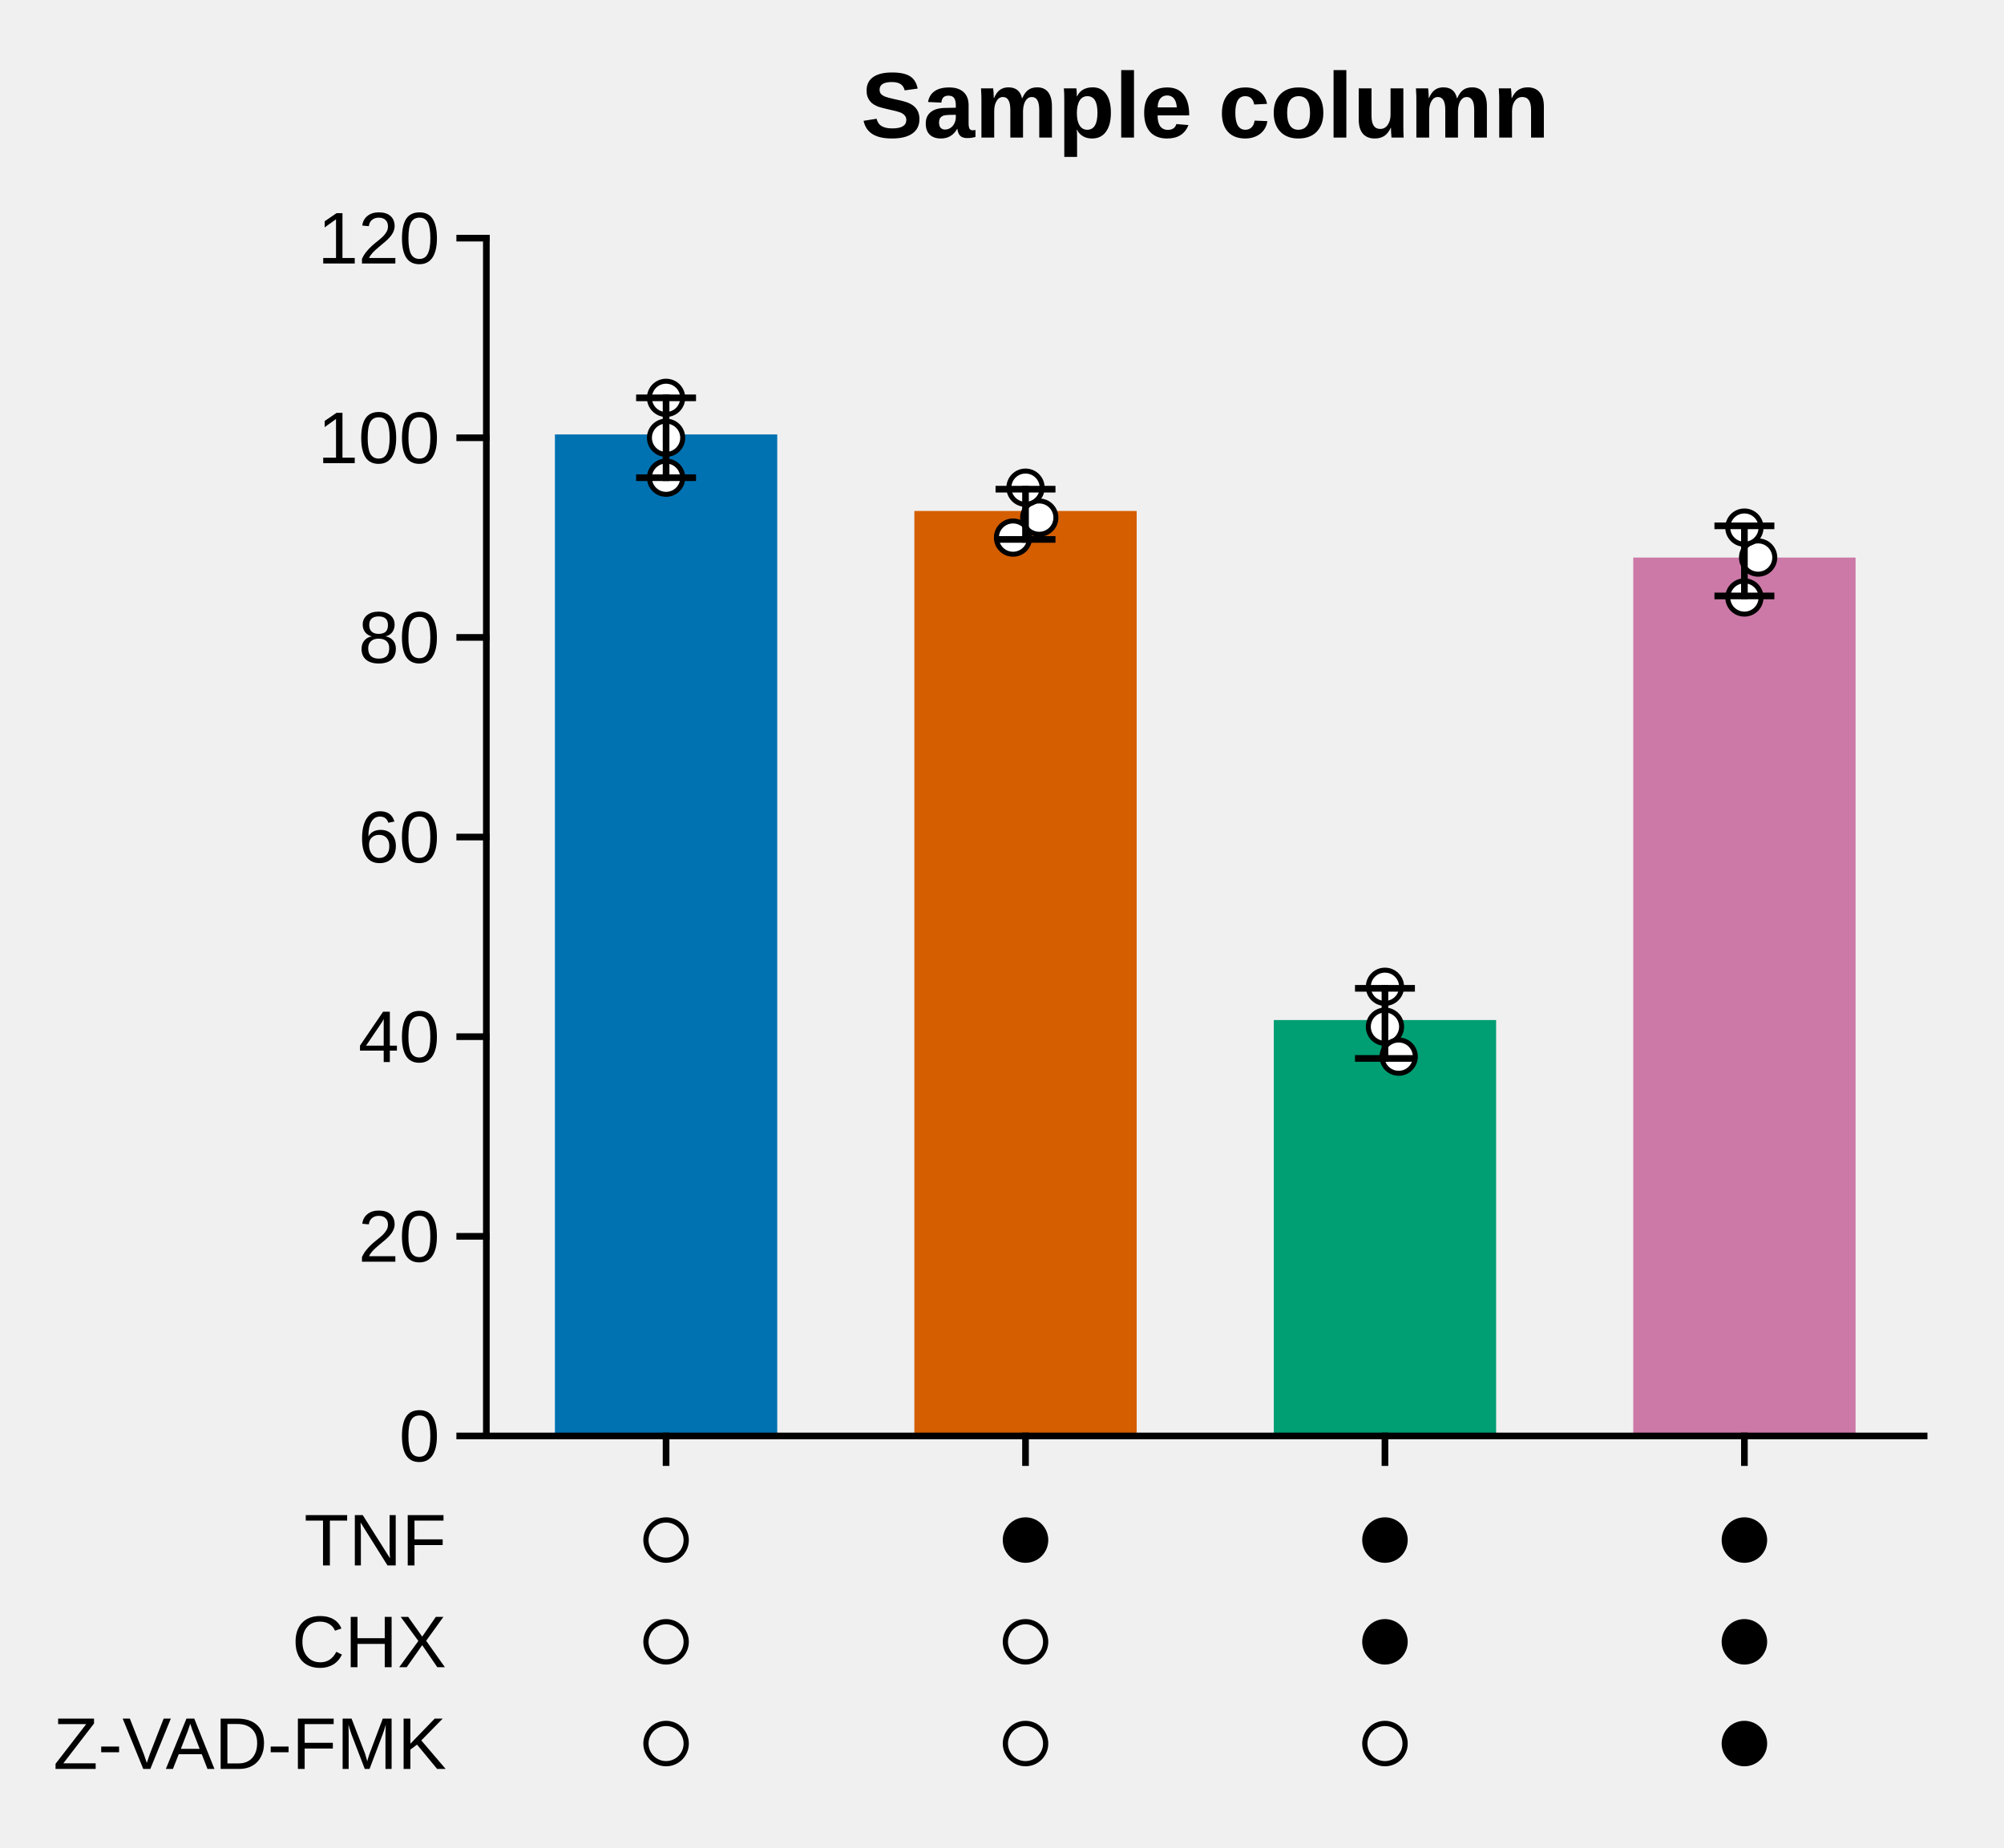
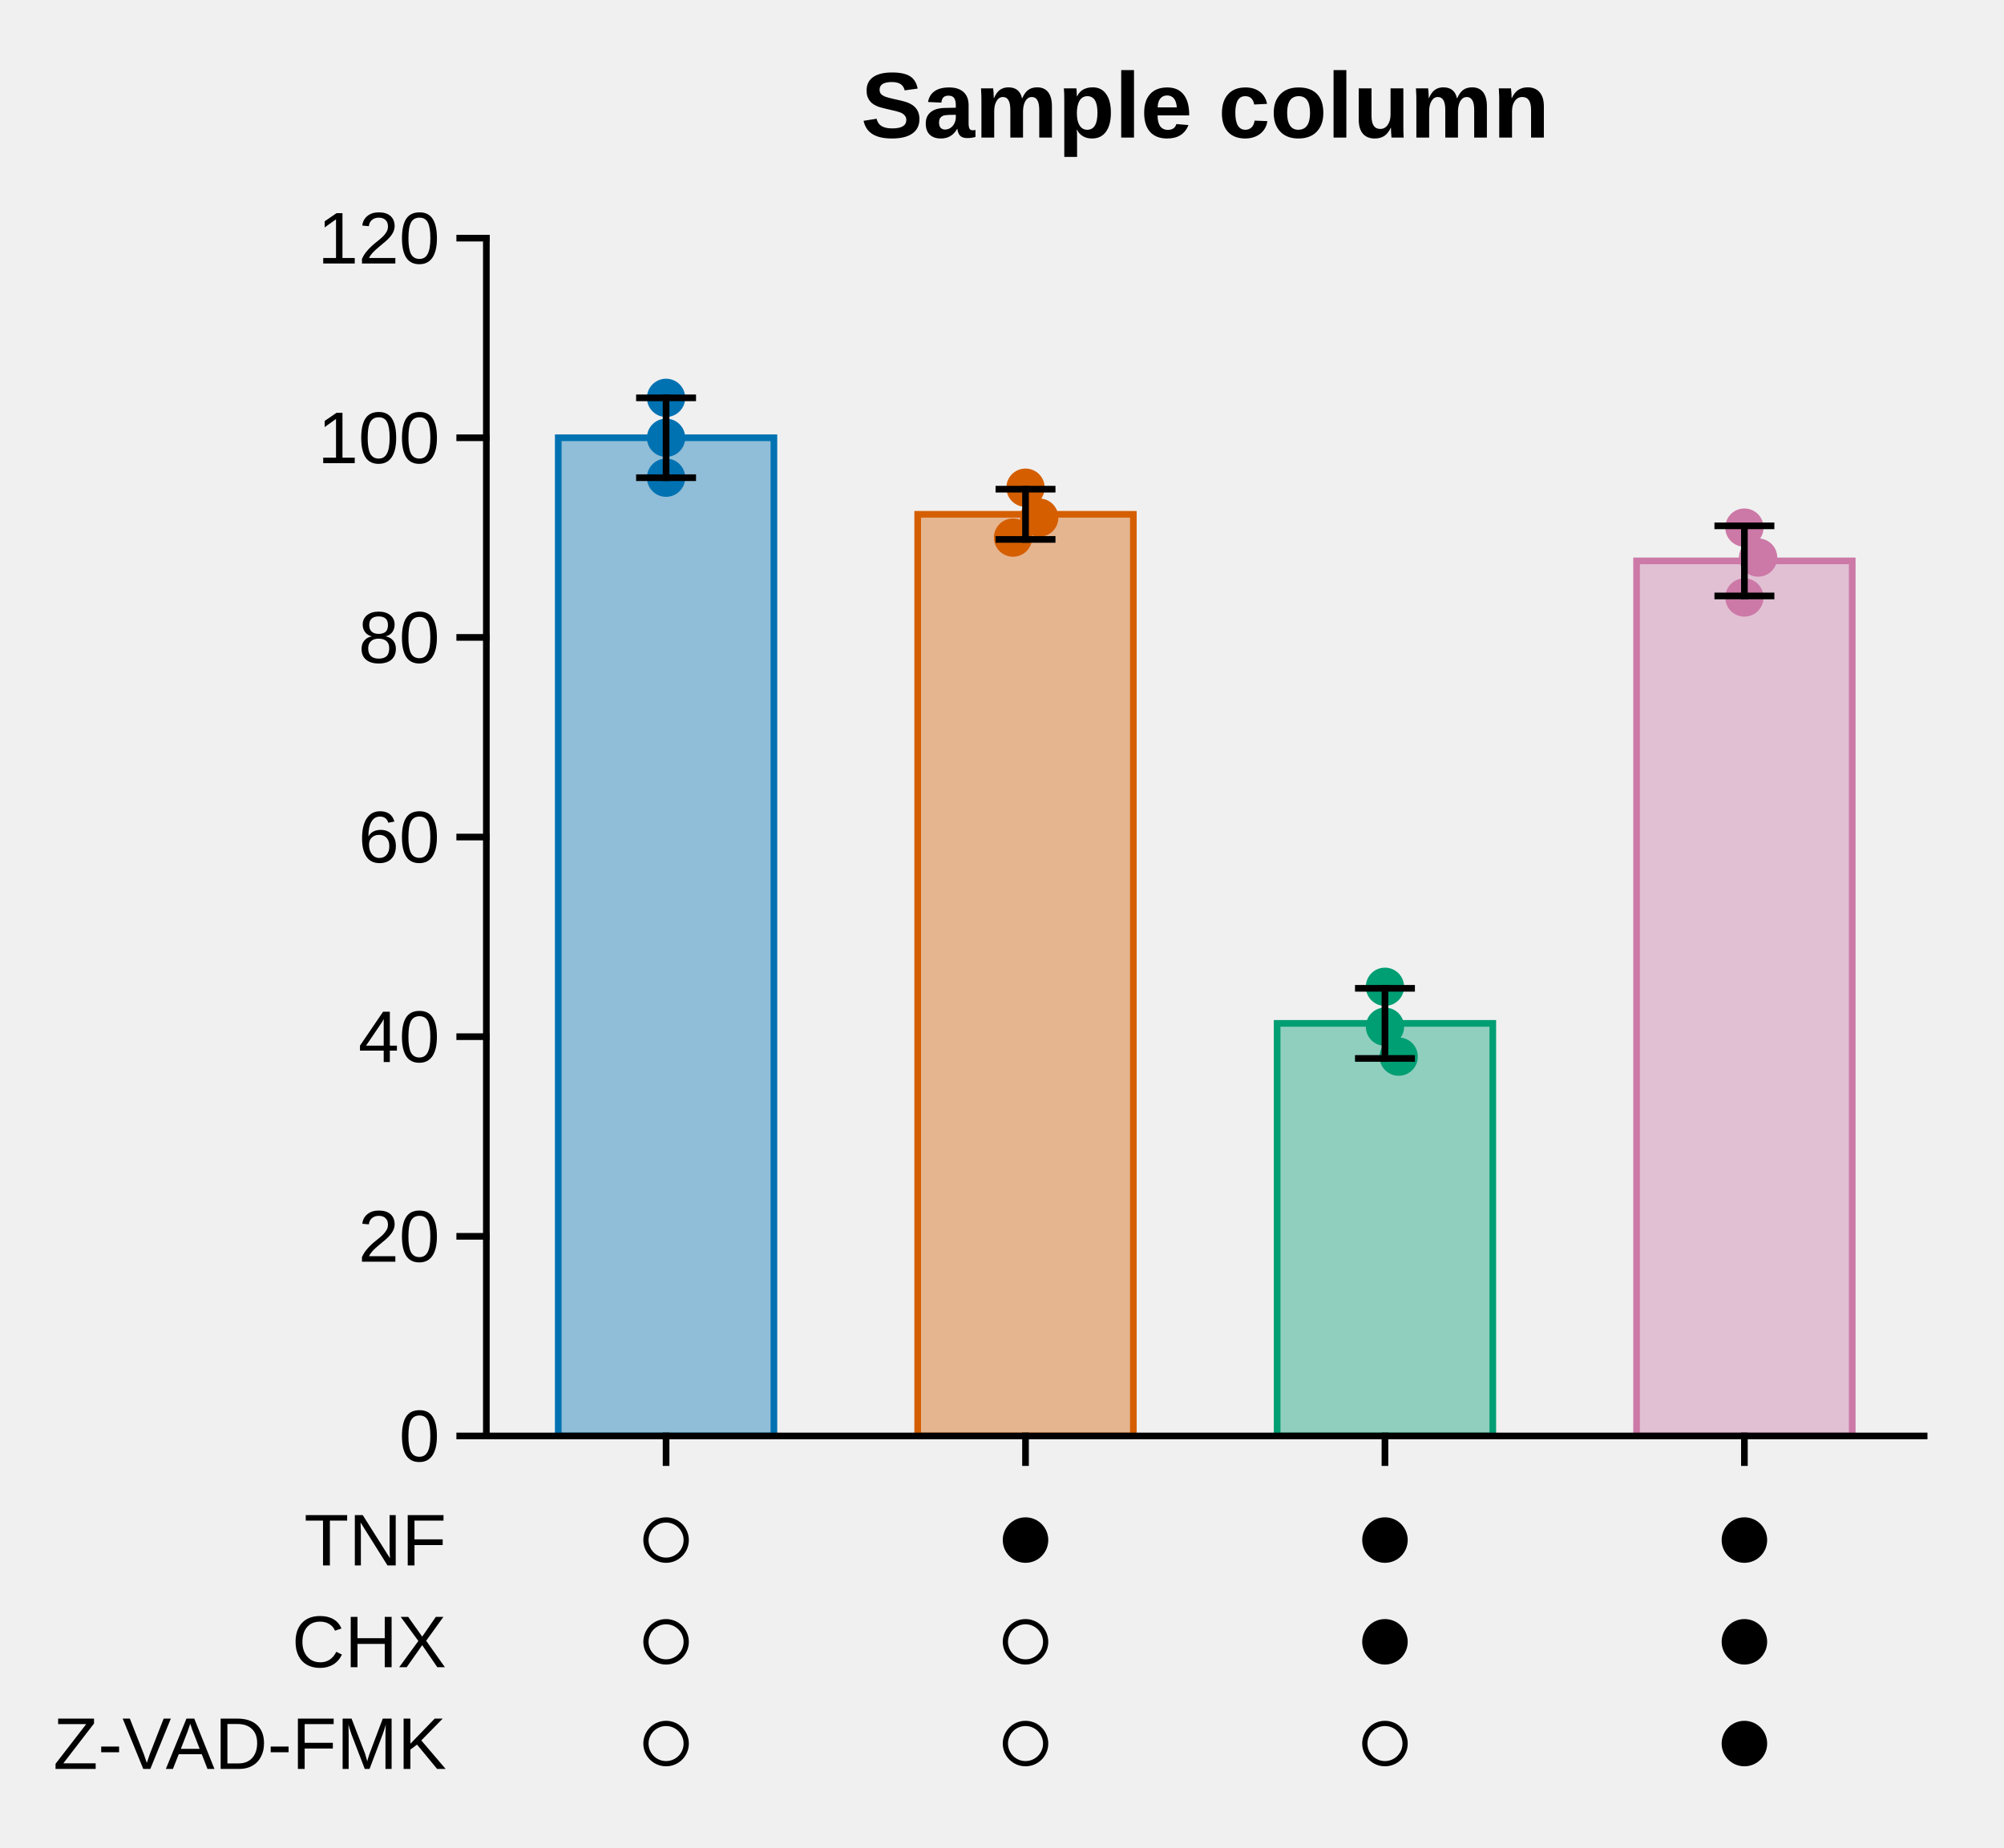
<svg xmlns="http://www.w3.org/2000/svg" width="301.066pt" height="277.652pt" viewBox="0 0 301.066 277.652">
  <g data-id="graph">
    <g data-id="title">
      <text fill="#000000" xml:space="preserve">
        <tspan x="129.332" y="20.674" font-family="'PS Liberation Sans', 'Liberation Sans', Arial, Helvetica, sans-serif" font-size="14" font-weight="bold">Sample column</tspan>
      </text>
    </g>
    <g data-id="series">
      <g data-id="layer/bars">
        <g data-id="series/a/bar">
-           <rect x="83.866" y="65.785" width="32.4" height="150" fill="#0072b2" stroke="#0072b2" stroke-width="1" />
+           <rect x="83.866" y="65.785" width="32.4" height="150" fill="#0072b2" fill-opacity="0.4" stroke="#0072b2" stroke-width="1" />
        </g>
        <g data-id="series/b/bar">
-           <rect x="137.866" y="77.285" width="32.4" height="138.5" fill="#d55e00" stroke="#d55e00" stroke-width="1" />
+           <rect x="137.866" y="77.285" width="32.4" height="138.5" fill="#d55e00" fill-opacity="0.4" stroke="#d55e00" stroke-width="1" />
        </g>
        <g data-id="series/c/bar">
-           <rect x="191.866" y="153.785" width="32.4" height="62" fill="#009e73" stroke="#009e73" stroke-width="1" />
+           <rect x="191.866" y="153.785" width="32.4" height="62" fill="#009e73" fill-opacity="0.4" stroke="#009e73" stroke-width="1" />
        </g>
        <g data-id="series/d/bar">
-           <rect x="245.866" y="84.285" width="32.4" height="131.5" fill="#cc79a7" stroke="#cc79a7" stroke-width="1" />
+           <rect x="245.866" y="84.285" width="32.4" height="131.5" fill="#cc79a7" fill-opacity="0.4" stroke="#cc79a7" stroke-width="1" />
        </g>
      </g>
      <g data-id="layer/points">
        <g data-id="series/a/point/0">
-           <path d="M97.566,65.785a2.5,2.5 0 1,0 5,0a2.5,2.5 0 1,0 -5,0Z" fill="#ffffff" stroke="#000000" stroke-width="0.75" />
+           <path d="M97.566,65.785a2.5,2.5 0 1,0 5,0a2.5,2.5 0 1,0 -5,0Z" fill="#0072b2" stroke="#0072b2" stroke-width="0.75" />
        </g>
        <g data-id="series/a/point/1">
-           <path d="M97.566,71.785a2.5,2.5 0 1,0 5,0a2.5,2.5 0 1,0 -5,0Z" fill="#ffffff" stroke="#000000" stroke-width="0.75" />
+           <path d="M97.566,71.785a2.5,2.5 0 1,0 5,0a2.5,2.5 0 1,0 -5,0Z" fill="#0072b2" stroke="#0072b2" stroke-width="0.75" />
        </g>
        <g data-id="series/a/point/2">
-           <path d="M97.566,59.785a2.5,2.5 0 1,0 5,0a2.5,2.5 0 1,0 -5,0Z" fill="#ffffff" stroke="#000000" stroke-width="0.75" />
+           <path d="M97.566,59.785a2.5,2.5 0 1,0 5,0a2.5,2.5 0 1,0 -5,0Z" fill="#0072b2" stroke="#0072b2" stroke-width="0.75" />
        </g>
        <g data-id="series/b/point/0">
-           <path d="M153.628,77.785a2.5,2.5 0 1,0 5,0a2.5,2.5 0 1,0 -5,0Z" fill="#ffffff" stroke="#000000" stroke-width="0.75" />
+           <path d="M153.628,77.785a2.5,2.5 0 1,0 5,0a2.5,2.5 0 1,0 -5,0Z" fill="#d55e00" stroke="#d55e00" stroke-width="0.75" />
        </g>
        <g data-id="series/b/point/1">
-           <path d="M151.566,73.285a2.5,2.5 0 1,0 5,0a2.5,2.5 0 1,0 -5,0Z" fill="#ffffff" stroke="#000000" stroke-width="0.75" />
+           <path d="M151.566,73.285a2.5,2.5 0 1,0 5,0a2.5,2.5 0 1,0 -5,0Z" fill="#d55e00" stroke="#d55e00" stroke-width="0.75" />
        </g>
        <g data-id="series/b/point/2">
-           <path d="M149.691,80.785a2.5,2.5 0 1,0 5,0a2.5,2.5 0 1,0 -5,0Z" fill="#ffffff" stroke="#000000" stroke-width="0.75" />
+           <path d="M149.691,80.785a2.5,2.5 0 1,0 5,0a2.5,2.5 0 1,0 -5,0Z" fill="#d55e00" stroke="#d55e00" stroke-width="0.75" />
        </g>
        <g data-id="series/c/point/0">
-           <path d="M205.566,154.285a2.5,2.5 0 1,0 5,0a2.5,2.5 0 1,0 -5,0Z" fill="#ffffff" stroke="#000000" stroke-width="0.75" />
+           <path d="M205.566,154.285a2.5,2.5 0 1,0 5,0a2.5,2.5 0 1,0 -5,0Z" fill="#009e73" stroke="#009e73" stroke-width="0.75" />
        </g>
        <g data-id="series/c/point/1">
-           <path d="M205.566,148.285a2.5,2.5 0 1,0 5,0a2.5,2.5 0 1,0 -5,0Z" fill="#ffffff" stroke="#000000" stroke-width="0.75" />
+           <path d="M205.566,148.285a2.5,2.5 0 1,0 5,0a2.5,2.5 0 1,0 -5,0Z" fill="#009e73" stroke="#009e73" stroke-width="0.75" />
        </g>
        <g data-id="series/c/point/2">
-           <path d="M207.628,158.785a2.5,2.5 0 1,0 5,0a2.5,2.5 0 1,0 -5,0Z" fill="#ffffff" stroke="#000000" stroke-width="0.75" />
+           <path d="M207.628,158.785a2.5,2.5 0 1,0 5,0a2.5,2.5 0 1,0 -5,0Z" fill="#009e73" stroke="#009e73" stroke-width="0.75" />
        </g>
        <g data-id="series/d/point/0">
-           <path d="M261.628,83.785a2.5,2.5 0 1,0 5,0a2.5,2.5 0 1,0 -5,0Z" fill="#ffffff" stroke="#000000" stroke-width="0.75" />
+           <path d="M261.628,83.785a2.5,2.5 0 1,0 5,0a2.5,2.5 0 1,0 -5,0Z" fill="#cc79a7" stroke="#cc79a7" stroke-width="0.75" />
        </g>
        <g data-id="series/d/point/1">
-           <path d="M259.566,89.785a2.5,2.5 0 1,0 5,0a2.5,2.5 0 1,0 -5,0Z" fill="#ffffff" stroke="#000000" stroke-width="0.75" />
+           <path d="M259.566,89.785a2.5,2.5 0 1,0 5,0a2.5,2.5 0 1,0 -5,0Z" fill="#cc79a7" stroke="#cc79a7" stroke-width="0.75" />
        </g>
        <g data-id="series/d/point/2">
-           <path d="M259.566,79.285a2.5,2.5 0 1,0 5,0a2.5,2.5 0 1,0 -5,0Z" fill="#ffffff" stroke="#000000" stroke-width="0.75" />
+           <path d="M259.566,79.285a2.5,2.5 0 1,0 5,0a2.5,2.5 0 1,0 -5,0Z" fill="#cc79a7" stroke="#cc79a7" stroke-width="0.75" />
        </g>
      </g>
      <g data-id="layer/error">
        <g data-id="series/a/error">
          <g data-id="series/a/error/0">
            <line x1="100.066" y1="59.785" x2="100.066" y2="71.785" stroke="#000000" stroke-width="1" stroke-linecap="square" />
          </g>
          <g data-id="series/a/error/1">
            <line x1="96.066" y1="59.785" x2="104.066" y2="59.785" stroke="#000000" stroke-width="1" stroke-linecap="square" />
          </g>
          <g data-id="series/a/error/2">
            <line x1="96.066" y1="71.785" x2="104.066" y2="71.785" stroke="#000000" stroke-width="1" stroke-linecap="square" />
          </g>
        </g>
        <g data-id="series/b/error">
          <g data-id="series/b/error/0">
            <line x1="154.066" y1="73.51" x2="154.066" y2="81.06" stroke="#000000" stroke-width="1" stroke-linecap="square" />
          </g>
          <g data-id="series/b/error/1">
            <line x1="150.066" y1="73.51" x2="158.066" y2="73.51" stroke="#000000" stroke-width="1" stroke-linecap="square" />
          </g>
          <g data-id="series/b/error/2">
            <line x1="150.066" y1="81.06" x2="158.066" y2="81.06" stroke="#000000" stroke-width="1" stroke-linecap="square" />
          </g>
        </g>
        <g data-id="series/c/error">
          <g data-id="series/c/error/0">
            <line x1="208.066" y1="148.517" x2="208.066" y2="159.053" stroke="#000000" stroke-width="1" stroke-linecap="square" />
          </g>
          <g data-id="series/c/error/1">
            <line x1="204.066" y1="148.517" x2="212.066" y2="148.517" stroke="#000000" stroke-width="1" stroke-linecap="square" />
          </g>
          <g data-id="series/c/error/2">
            <line x1="204.066" y1="159.053" x2="212.066" y2="159.053" stroke="#000000" stroke-width="1" stroke-linecap="square" />
          </g>
        </g>
        <g data-id="series/d/error">
          <g data-id="series/d/error/0">
            <line x1="262.066" y1="79.017" x2="262.066" y2="89.553" stroke="#000000" stroke-width="1" stroke-linecap="square" />
          </g>
          <g data-id="series/d/error/1">
            <line x1="258.066" y1="79.017" x2="266.066" y2="79.017" stroke="#000000" stroke-width="1" stroke-linecap="square" />
          </g>
          <g data-id="series/d/error/2">
            <line x1="258.066" y1="89.553" x2="266.066" y2="89.553" stroke="#000000" stroke-width="1" stroke-linecap="square" />
          </g>
        </g>
      </g>
    </g>
    <g data-id="axis/y">
      <g data-id="axis/y/line">
        <line x1="73.066" y1="215.785" x2="73.066" y2="35.785" stroke="#000000" stroke-width="1" stroke-linecap="square" />
      </g>
      <g data-id="axis/y/tick/0">
        <line x1="73.066" y1="215.785" x2="69.066" y2="215.785" stroke="#000000" stroke-width="1" stroke-linecap="square" />
      </g>
      <g data-id="axis/y/tickLabel/0">
        <text fill="#000000" xml:space="preserve">
          <tspan x="59.948" y="219.599" font-family="'PS Liberation Sans', 'Liberation Sans', Arial, Helvetica, sans-serif" font-size="11">0</tspan>
        </text>
      </g>
      <g data-id="axis/y/tick/1">
        <line x1="73.066" y1="185.785" x2="69.066" y2="185.785" stroke="#000000" stroke-width="1" stroke-linecap="square" />
      </g>
      <g data-id="axis/y/tickLabel/1">
        <text fill="#000000" xml:space="preserve">
          <tspan x="53.831" y="189.599" font-family="'PS Liberation Sans', 'Liberation Sans', Arial, Helvetica, sans-serif" font-size="11">20</tspan>
        </text>
      </g>
      <g data-id="axis/y/tick/2">
        <line x1="73.066" y1="155.785" x2="69.066" y2="155.785" stroke="#000000" stroke-width="1" stroke-linecap="square" />
      </g>
      <g data-id="axis/y/tickLabel/2">
        <text fill="#000000" xml:space="preserve">
          <tspan x="53.831" y="159.599" font-family="'PS Liberation Sans', 'Liberation Sans', Arial, Helvetica, sans-serif" font-size="11">40</tspan>
        </text>
      </g>
      <g data-id="axis/y/tick/3">
        <line x1="73.066" y1="125.785" x2="69.066" y2="125.785" stroke="#000000" stroke-width="1" stroke-linecap="square" />
      </g>
      <g data-id="axis/y/tickLabel/3">
        <text fill="#000000" xml:space="preserve">
          <tspan x="53.831" y="129.599" font-family="'PS Liberation Sans', 'Liberation Sans', Arial, Helvetica, sans-serif" font-size="11">60</tspan>
        </text>
      </g>
      <g data-id="axis/y/tick/4">
        <line x1="73.066" y1="95.785" x2="69.066" y2="95.785" stroke="#000000" stroke-width="1" stroke-linecap="square" />
      </g>
      <g data-id="axis/y/tickLabel/4">
        <text fill="#000000" xml:space="preserve">
          <tspan x="53.831" y="99.599" font-family="'PS Liberation Sans', 'Liberation Sans', Arial, Helvetica, sans-serif" font-size="11">80</tspan>
        </text>
      </g>
      <g data-id="axis/y/tick/5">
        <line x1="73.066" y1="65.785" x2="69.066" y2="65.785" stroke="#000000" stroke-width="1" stroke-linecap="square" />
      </g>
      <g data-id="axis/y/tickLabel/5">
        <text fill="#000000" xml:space="preserve">
          <tspan x="47.713" y="69.599" font-family="'PS Liberation Sans', 'Liberation Sans', Arial, Helvetica, sans-serif" font-size="11">100</tspan>
        </text>
      </g>
      <g data-id="axis/y/tick/6">
        <line x1="73.066" y1="35.785" x2="69.066" y2="35.785" stroke="#000000" stroke-width="1" stroke-linecap="square" />
      </g>
      <g data-id="axis/y/tickLabel/6">
        <text fill="#000000" xml:space="preserve">
          <tspan x="47.713" y="39.599" font-family="'PS Liberation Sans', 'Liberation Sans', Arial, Helvetica, sans-serif" font-size="11">120</tspan>
        </text>
      </g>
    </g>
    <g data-id="axis/x">
      <g data-id="axis/x/line">
        <line x1="73.066" y1="215.785" x2="289.066" y2="215.785" stroke="#000000" stroke-width="1" stroke-linecap="square" />
      </g>
      <g data-id="axis/x/tick/0">
        <line x1="100.066" y1="215.785" x2="100.066" y2="219.785" stroke="#000000" stroke-width="1" stroke-linecap="square" />
      </g>
      <g data-id="axis/x/tick/1">
        <line x1="154.066" y1="215.785" x2="154.066" y2="219.785" stroke="#000000" stroke-width="1" stroke-linecap="square" />
      </g>
      <g data-id="axis/x/tick/2">
        <line x1="208.066" y1="215.785" x2="208.066" y2="219.785" stroke="#000000" stroke-width="1" stroke-linecap="square" />
      </g>
      <g data-id="axis/x/tick/3">
        <line x1="262.066" y1="215.785" x2="262.066" y2="219.785" stroke="#000000" stroke-width="1" stroke-linecap="square" />
      </g>
      <g data-id="axis/x/extras">
        <g data-id="axis/treatments/0/a">
          <path d="M97.041,231.43a3.025,3.025 0 1,0 6.05,0a3.025,3.025 0 1,0 -6.05,0Z" fill="none" stroke="#000000" stroke-width="0.786" />
        </g>
        <g data-id="axis/treatments/0/b">
          <path d="M151.041,231.43a3.025,3.025 0 1,0 6.05,0a3.025,3.025 0 1,0 -6.05,0Z" fill="#000000" stroke="#000000" stroke-width="0.786" />
        </g>
        <g data-id="axis/treatments/0/c">
          <path d="M205.041,231.43a3.025,3.025 0 1,0 6.05,0a3.025,3.025 0 1,0 -6.05,0Z" fill="#000000" stroke="#000000" stroke-width="0.786" />
        </g>
        <g data-id="axis/treatments/0/d">
          <path d="M259.041,231.43a3.025,3.025 0 1,0 6.05,0a3.025,3.025 0 1,0 -6.05,0Z" fill="#000000" stroke="#000000" stroke-width="0.786" />
        </g>
        <g data-id="axis/treatments/0/title">
          <text fill="#000000" xml:space="preserve">
            <tspan x="45.684" y="235.243" font-family="'PS Liberation Sans', 'Liberation Sans', Arial, Helvetica, sans-serif" font-size="11">TNF</tspan>
          </text>
        </g>
        <g data-id="axis/treatments/1/a">
          <path d="M97.041,246.719a3.025,3.025 0 1,0 6.05,0a3.025,3.025 0 1,0 -6.05,0Z" fill="none" stroke="#000000" stroke-width="0.786" />
        </g>
        <g data-id="axis/treatments/1/b">
          <path d="M151.041,246.719a3.025,3.025 0 1,0 6.05,0a3.025,3.025 0 1,0 -6.05,0Z" fill="none" stroke="#000000" stroke-width="0.786" />
        </g>
        <g data-id="axis/treatments/1/c">
          <path d="M205.041,246.719a3.025,3.025 0 1,0 6.05,0a3.025,3.025 0 1,0 -6.05,0Z" fill="#000000" stroke="#000000" stroke-width="0.786" />
        </g>
        <g data-id="axis/treatments/1/d">
          <path d="M259.041,246.719a3.025,3.025 0 1,0 6.05,0a3.025,3.025 0 1,0 -6.05,0Z" fill="#000000" stroke="#000000" stroke-width="0.786" />
        </g>
        <g data-id="axis/treatments/1/title">
          <text fill="#000000" xml:space="preserve">
            <tspan x="43.841" y="250.532" font-family="'PS Liberation Sans', 'Liberation Sans', Arial, Helvetica, sans-serif" font-size="11">CHX</tspan>
          </text>
        </g>
        <g data-id="axis/treatments/2/a">
          <path d="M97.041,262.008a3.025,3.025 0 1,0 6.05,0a3.025,3.025 0 1,0 -6.05,0Z" fill="none" stroke="#000000" stroke-width="0.786" />
        </g>
        <g data-id="axis/treatments/2/b">
          <path d="M151.041,262.008a3.025,3.025 0 1,0 6.05,0a3.025,3.025 0 1,0 -6.05,0Z" fill="none" stroke="#000000" stroke-width="0.786" />
        </g>
        <g data-id="axis/treatments/2/c">
          <path d="M205.041,262.008a3.025,3.025 0 1,0 6.05,0a3.025,3.025 0 1,0 -6.05,0Z" fill="none" stroke="#000000" stroke-width="0.786" />
        </g>
        <g data-id="axis/treatments/2/d">
          <path d="M259.041,262.008a3.025,3.025 0 1,0 6.05,0a3.025,3.025 0 1,0 -6.05,0Z" fill="#000000" stroke="#000000" stroke-width="0.786" />
        </g>
        <g data-id="axis/treatments/2/title">
          <text fill="#000000" xml:space="preserve">
            <tspan x="8" y="265.821" font-family="'PS Liberation Sans', 'Liberation Sans', Arial, Helvetica, sans-serif" font-size="11">Z-VAD-FMK</tspan>
          </text>
        </g>
      </g>
    </g>
  </g>
</svg>
